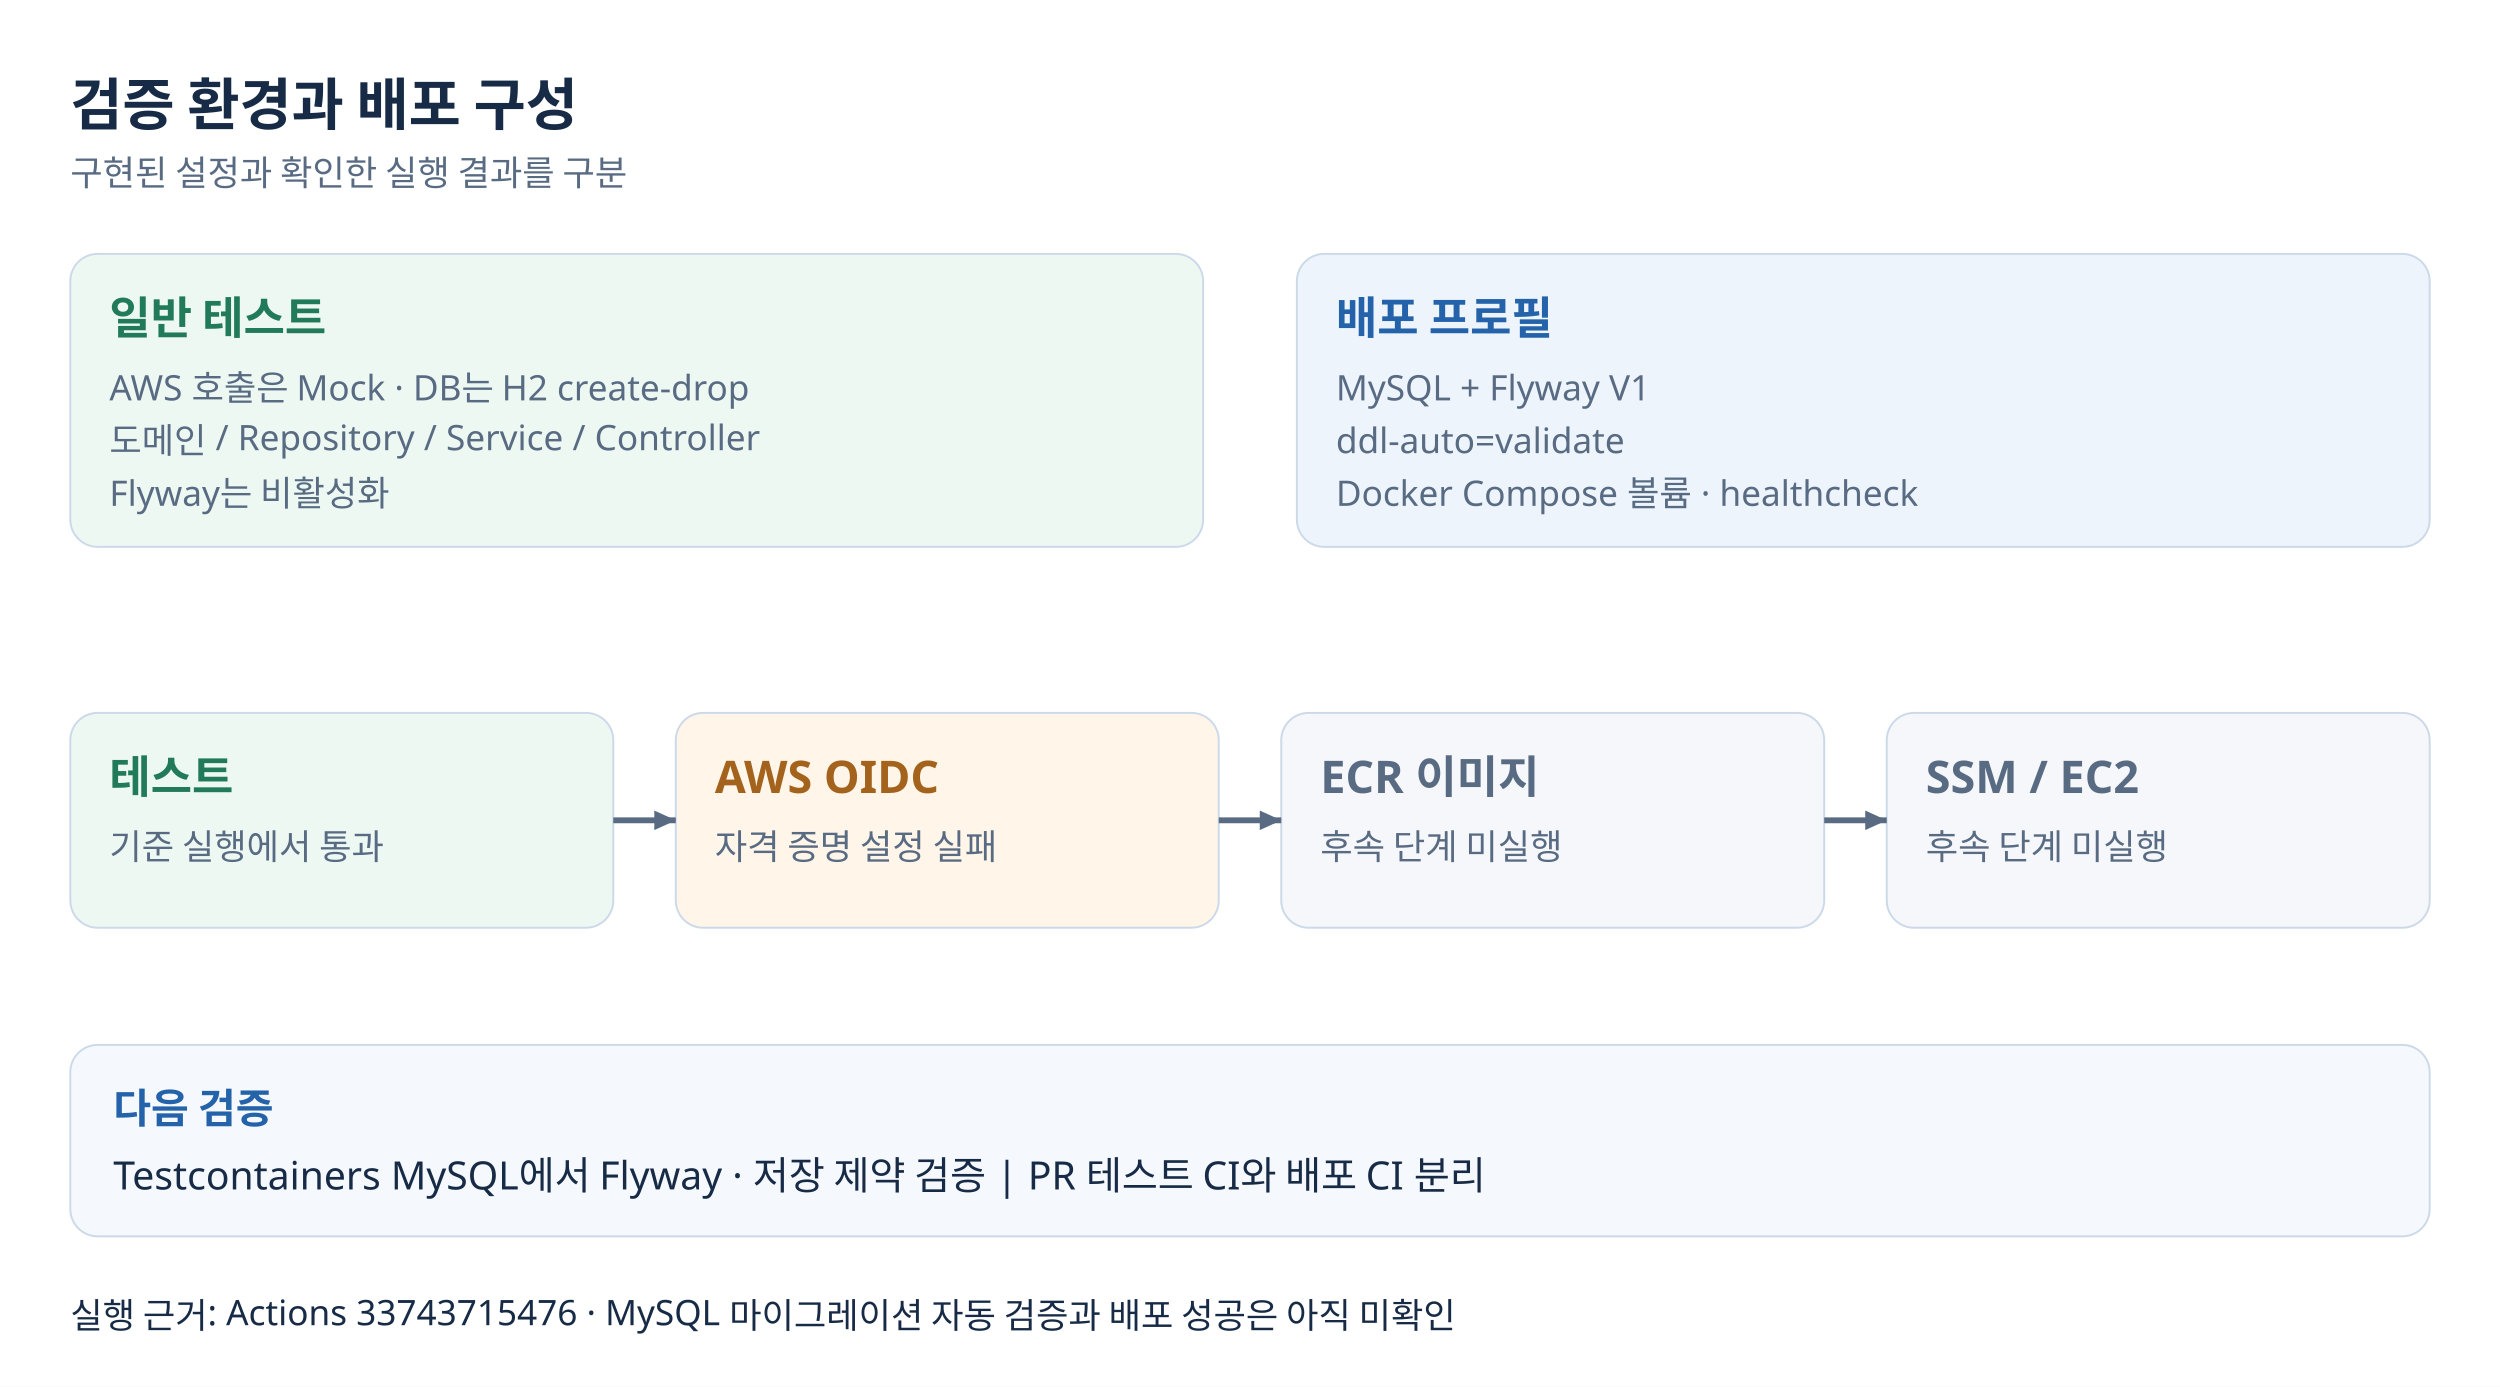
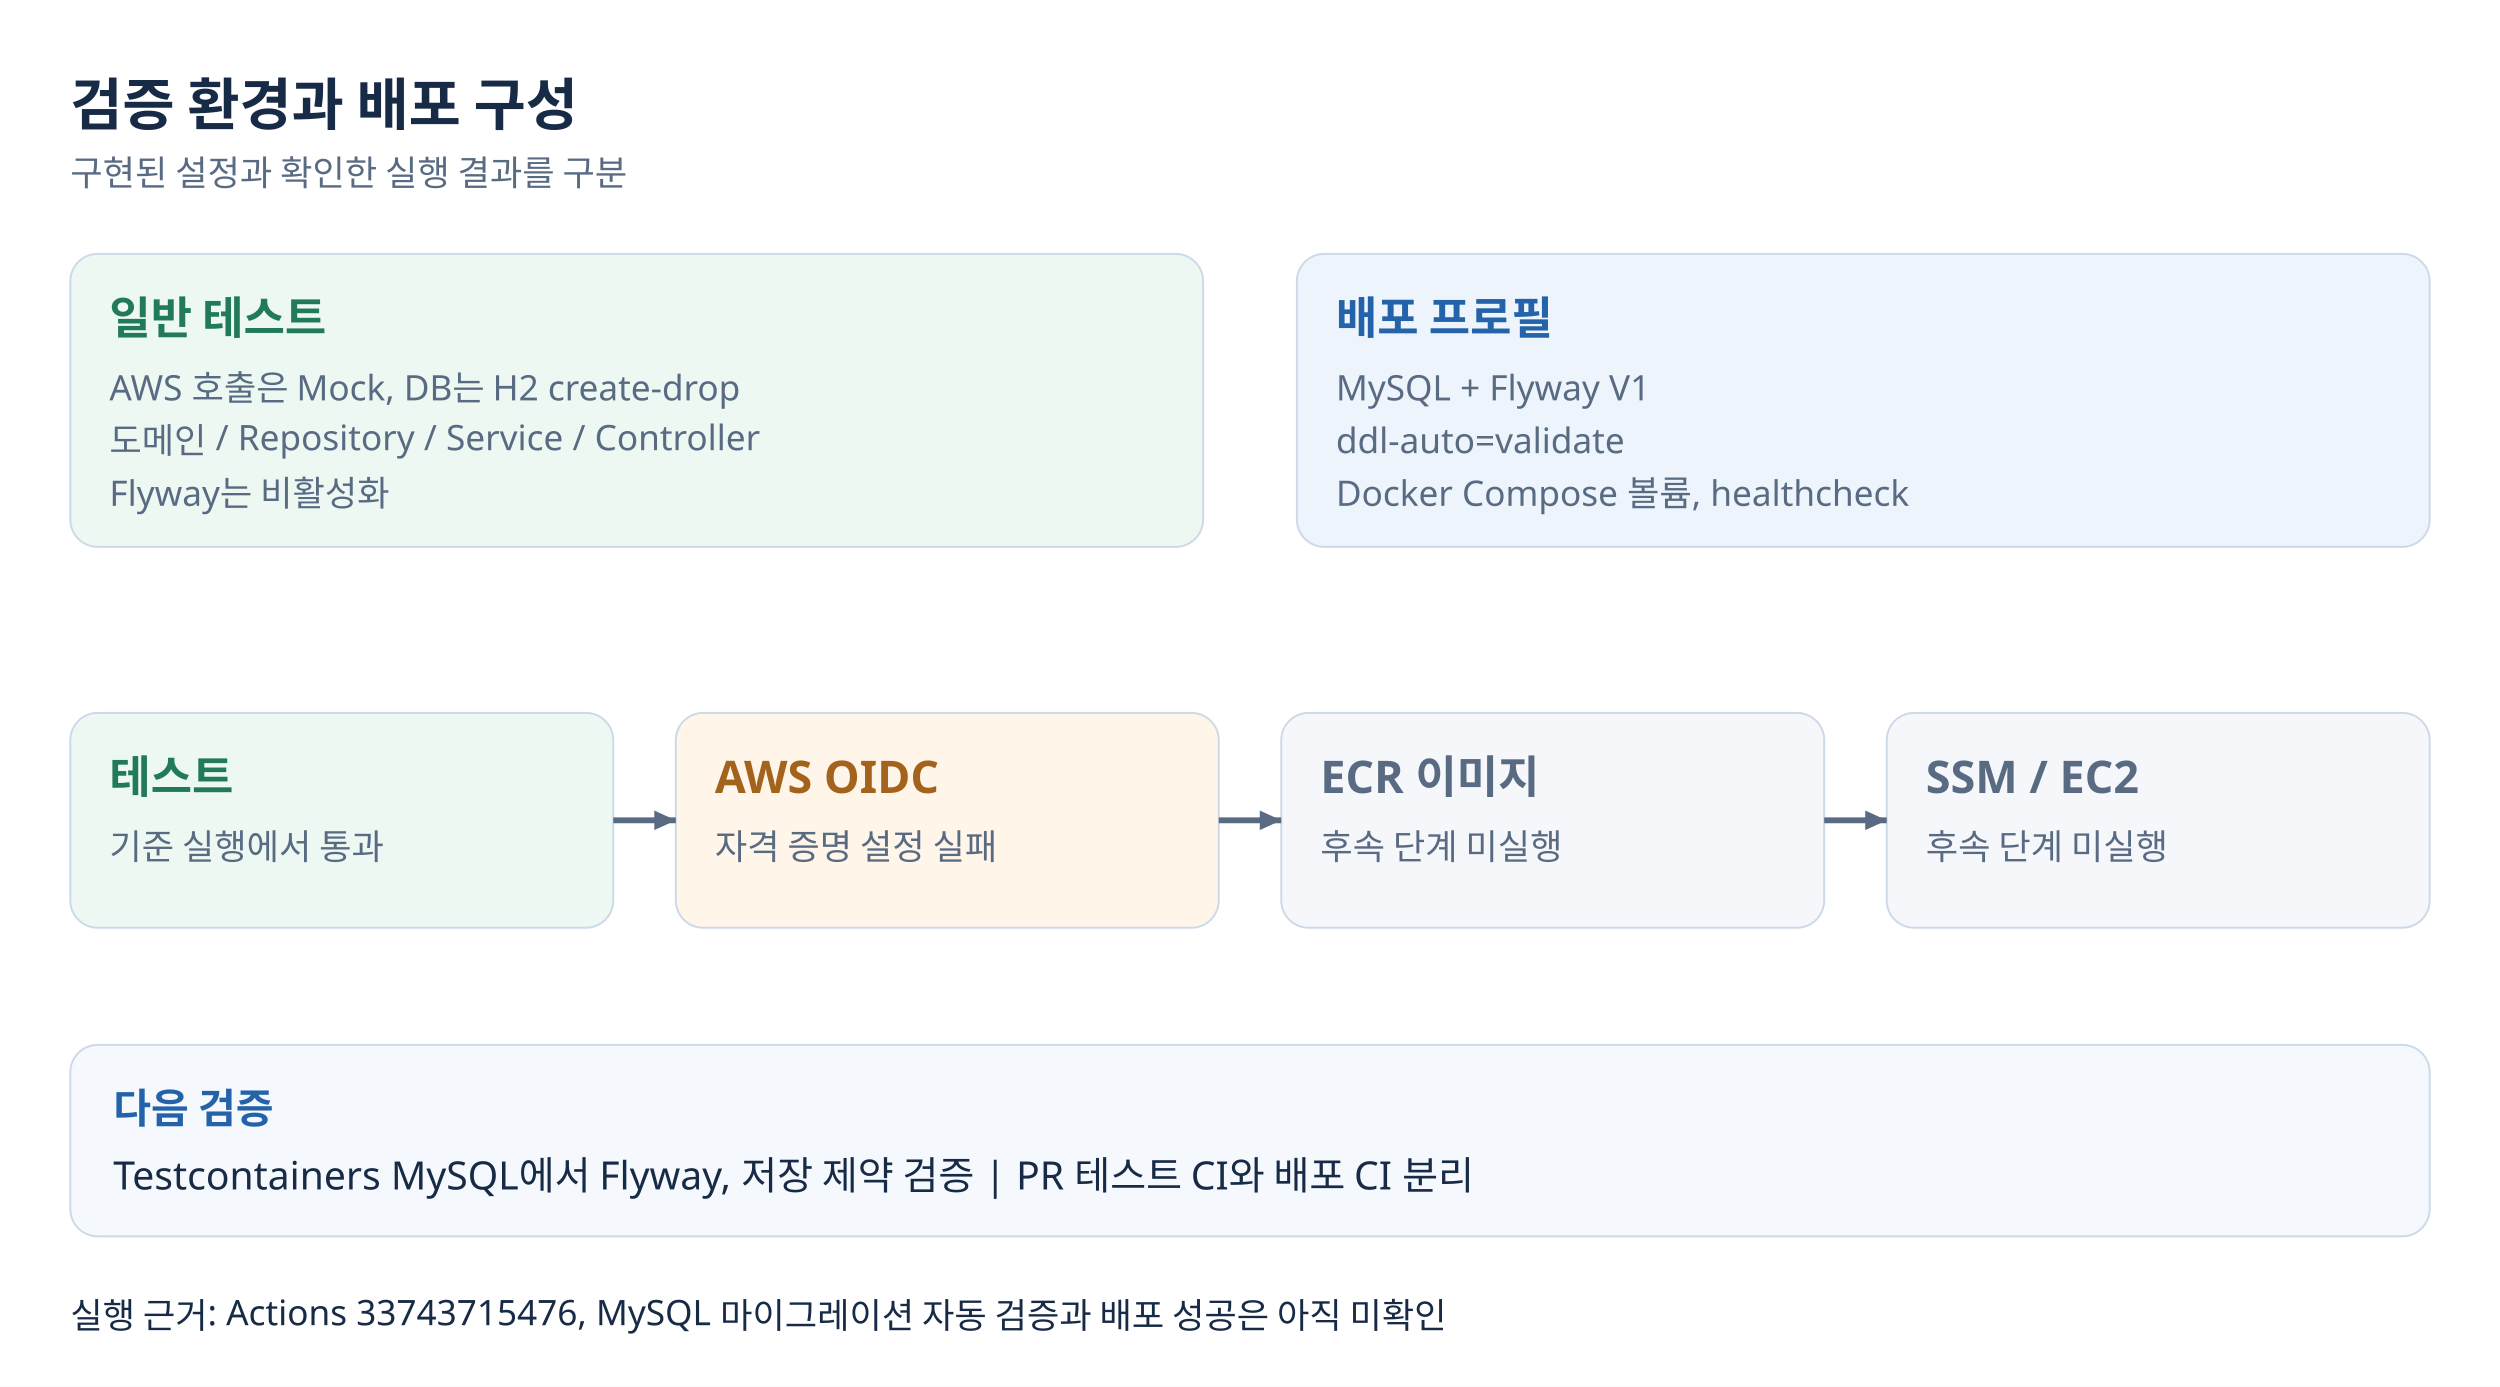
<svg xmlns="http://www.w3.org/2000/svg" width="1280" height="710" viewBox="0 0 1280 710" role="img" aria-label="검증 환경과 배포 구성">
  <rect width="100%" height="100%" fill="white" />
  <text x="36" y="64" font-family="Noto Sans KR,Malgun Gothic,sans-serif" font-size="29" font-weight="700" fill="#172B46">검증 환경과 배포 구성</text>
  <text x="36" y="95" font-family="Noto Sans KR,Malgun Gothic,sans-serif" font-size="18" font-weight="400" fill="#586B82">구현된 설정과 확인한 실행 결과를 구분</text>
  <rect x="36" y="130" width="580" height="150" rx="14" fill="#EEF8F3" stroke="#CCD9E8" />
  <text x="56" y="171" font-family="Noto Sans KR,Malgun Gothic,sans-serif" font-size="23" font-weight="700" fill="#217A59">일반 테스트</text>
-   <text x="56" y="205" font-family="Noto Sans KR,Malgun Gothic,sans-serif" font-size="18" font-weight="400" fill="#586B82">AWS 호출은 Mock · DB는 H2 create-drop</text>
+   <text x="56" y="205" font-family="Noto Sans KR,Malgun Gothic,sans-serif" font-size="18" font-weight="400" fill="#586B82">AWS 호출은 Mock, DB는 H2 create-drop</text>
  <text x="56" y="232" font-family="Noto Sans KR,Malgun Gothic,sans-serif" font-size="18" font-weight="400" fill="#586B82">도메인 / Repository / Service / Controller</text>
  <text x="56" y="259" font-family="Noto Sans KR,Malgun Gothic,sans-serif" font-size="18" font-weight="400" fill="#586B82">Flyway는 비활성화</text>
  <rect x="664" y="130" width="580" height="150" rx="14" fill="#EDF4FC" stroke="#CCD9E8" />
  <text x="684" y="171" font-family="Noto Sans KR,Malgun Gothic,sans-serif" font-size="23" font-weight="700" fill="#2463AA">배포 프로필</text>
  <text x="684" y="205" font-family="Noto Sans KR,Malgun Gothic,sans-serif" font-size="18" font-weight="400" fill="#586B82">MySQL + Flyway V1</text>
  <text x="684" y="232" font-family="Noto Sans KR,Malgun Gothic,sans-serif" font-size="18" font-weight="400" fill="#586B82">ddl-auto=validate</text>
-   <text x="684" y="259" font-family="Noto Sans KR,Malgun Gothic,sans-serif" font-size="18" font-weight="400" fill="#586B82">Docker Compose 볼륨 · healthcheck</text>
+   <text x="684" y="259" font-family="Noto Sans KR,Malgun Gothic,sans-serif" font-size="18" font-weight="400" fill="#586B82">Docker Compose 볼륨, healthcheck</text>
  <rect x="36" y="365" width="278" height="110" rx="14" fill="#EEF8F3" stroke="#CCD9E8" />
  <text x="56" y="406" font-family="Noto Sans KR,Malgun Gothic,sans-serif" font-size="23" font-weight="700" fill="#217A59">테스트</text>
  <text x="56" y="440" font-family="Noto Sans KR,Malgun Gothic,sans-serif" font-size="18" font-weight="400" fill="#586B82">기준 실행에서 통과</text>
  <rect x="346" y="365" width="278" height="110" rx="14" fill="#FFF5E9" stroke="#CCD9E8" />
  <text x="366" y="406" font-family="Noto Sans KR,Malgun Gothic,sans-serif" font-size="23" font-weight="700" fill="#A4631C">AWS OIDC</text>
  <text x="366" y="440" font-family="Noto Sans KR,Malgun Gothic,sans-serif" font-size="18" font-weight="400" fill="#586B82">자격 증명 설정 실패</text>
  <rect x="656" y="365" width="278" height="110" rx="14" fill="#F5F7FA" stroke="#CCD9E8" />
  <text x="676" y="406" font-family="Noto Sans KR,Malgun Gothic,sans-serif" font-size="23" font-weight="700" fill="#586B82">ECR 이미지</text>
  <text x="676" y="440" font-family="Noto Sans KR,Malgun Gothic,sans-serif" font-size="18" font-weight="400" fill="#586B82">후속 단계 미실행</text>
  <rect x="966" y="365" width="278" height="110" rx="14" fill="#F5F7FA" stroke="#CCD9E8" />
  <text x="986" y="406" font-family="Noto Sans KR,Malgun Gothic,sans-serif" font-size="23" font-weight="700" fill="#586B82">SSM / EC2</text>
  <text x="986" y="440" font-family="Noto Sans KR,Malgun Gothic,sans-serif" font-size="18" font-weight="400" fill="#586B82">후속 단계 미실행</text>
  <polyline points="314,420 346,420" fill="none" stroke="#586B82" stroke-width="3" />
  <polygon points="346,420 335.0,425.0 335.0,415.0" fill="#586B82" />
  <polyline points="624,420 656,420" fill="none" stroke="#586B82" stroke-width="3" />
  <polygon points="656,420 645.0,425.0 645.0,415.0" fill="#586B82" />
  <polyline points="934,420 966,420" fill="none" stroke="#586B82" stroke-width="3" />
  <polygon points="966,420 955.0,425.0 955.0,415.0" fill="#586B82" />
  <rect x="36" y="535" width="1208" height="98" rx="14" fill="#F5F9FD" stroke="#CCD9E8" />
  <text x="58" y="575" font-family="Noto Sans KR,Malgun Gothic,sans-serif" font-size="21" font-weight="700" fill="#2463AA">다음 검증</text>
-   <text x="58" y="609" font-family="Noto Sans KR,Malgun Gothic,sans-serif" font-size="20" font-weight="400" fill="#172B46">Testcontainers MySQL에서 Flyway · 저장 제약 검증    |    PR 테스트 CI와 배포 CI 분리</text>
-   <text x="36" y="680" font-family="Noto Sans KR,Malgun Gothic,sans-serif" font-size="18" font-weight="400" fill="#172B46">실행 근거: Actions 33743715476 · MySQL 마이그레이션 자동 검증과 배포 성공은 아직 미확인</text>
+   <text x="58" y="609" font-family="Noto Sans KR,Malgun Gothic,sans-serif" font-size="20" font-weight="400" fill="#172B46">Testcontainers MySQL에서 Flyway, 저장 제약 검증    |    PR 테스트 CI와 배포 CI 분리</text>
+   <text x="36" y="680" font-family="Noto Sans KR,Malgun Gothic,sans-serif" font-size="18" font-weight="400" fill="#172B46">실행 근거: Actions 33743715476, MySQL 마이그레이션 자동 검증과 배포 성공은 아직 미확인</text>
</svg>
